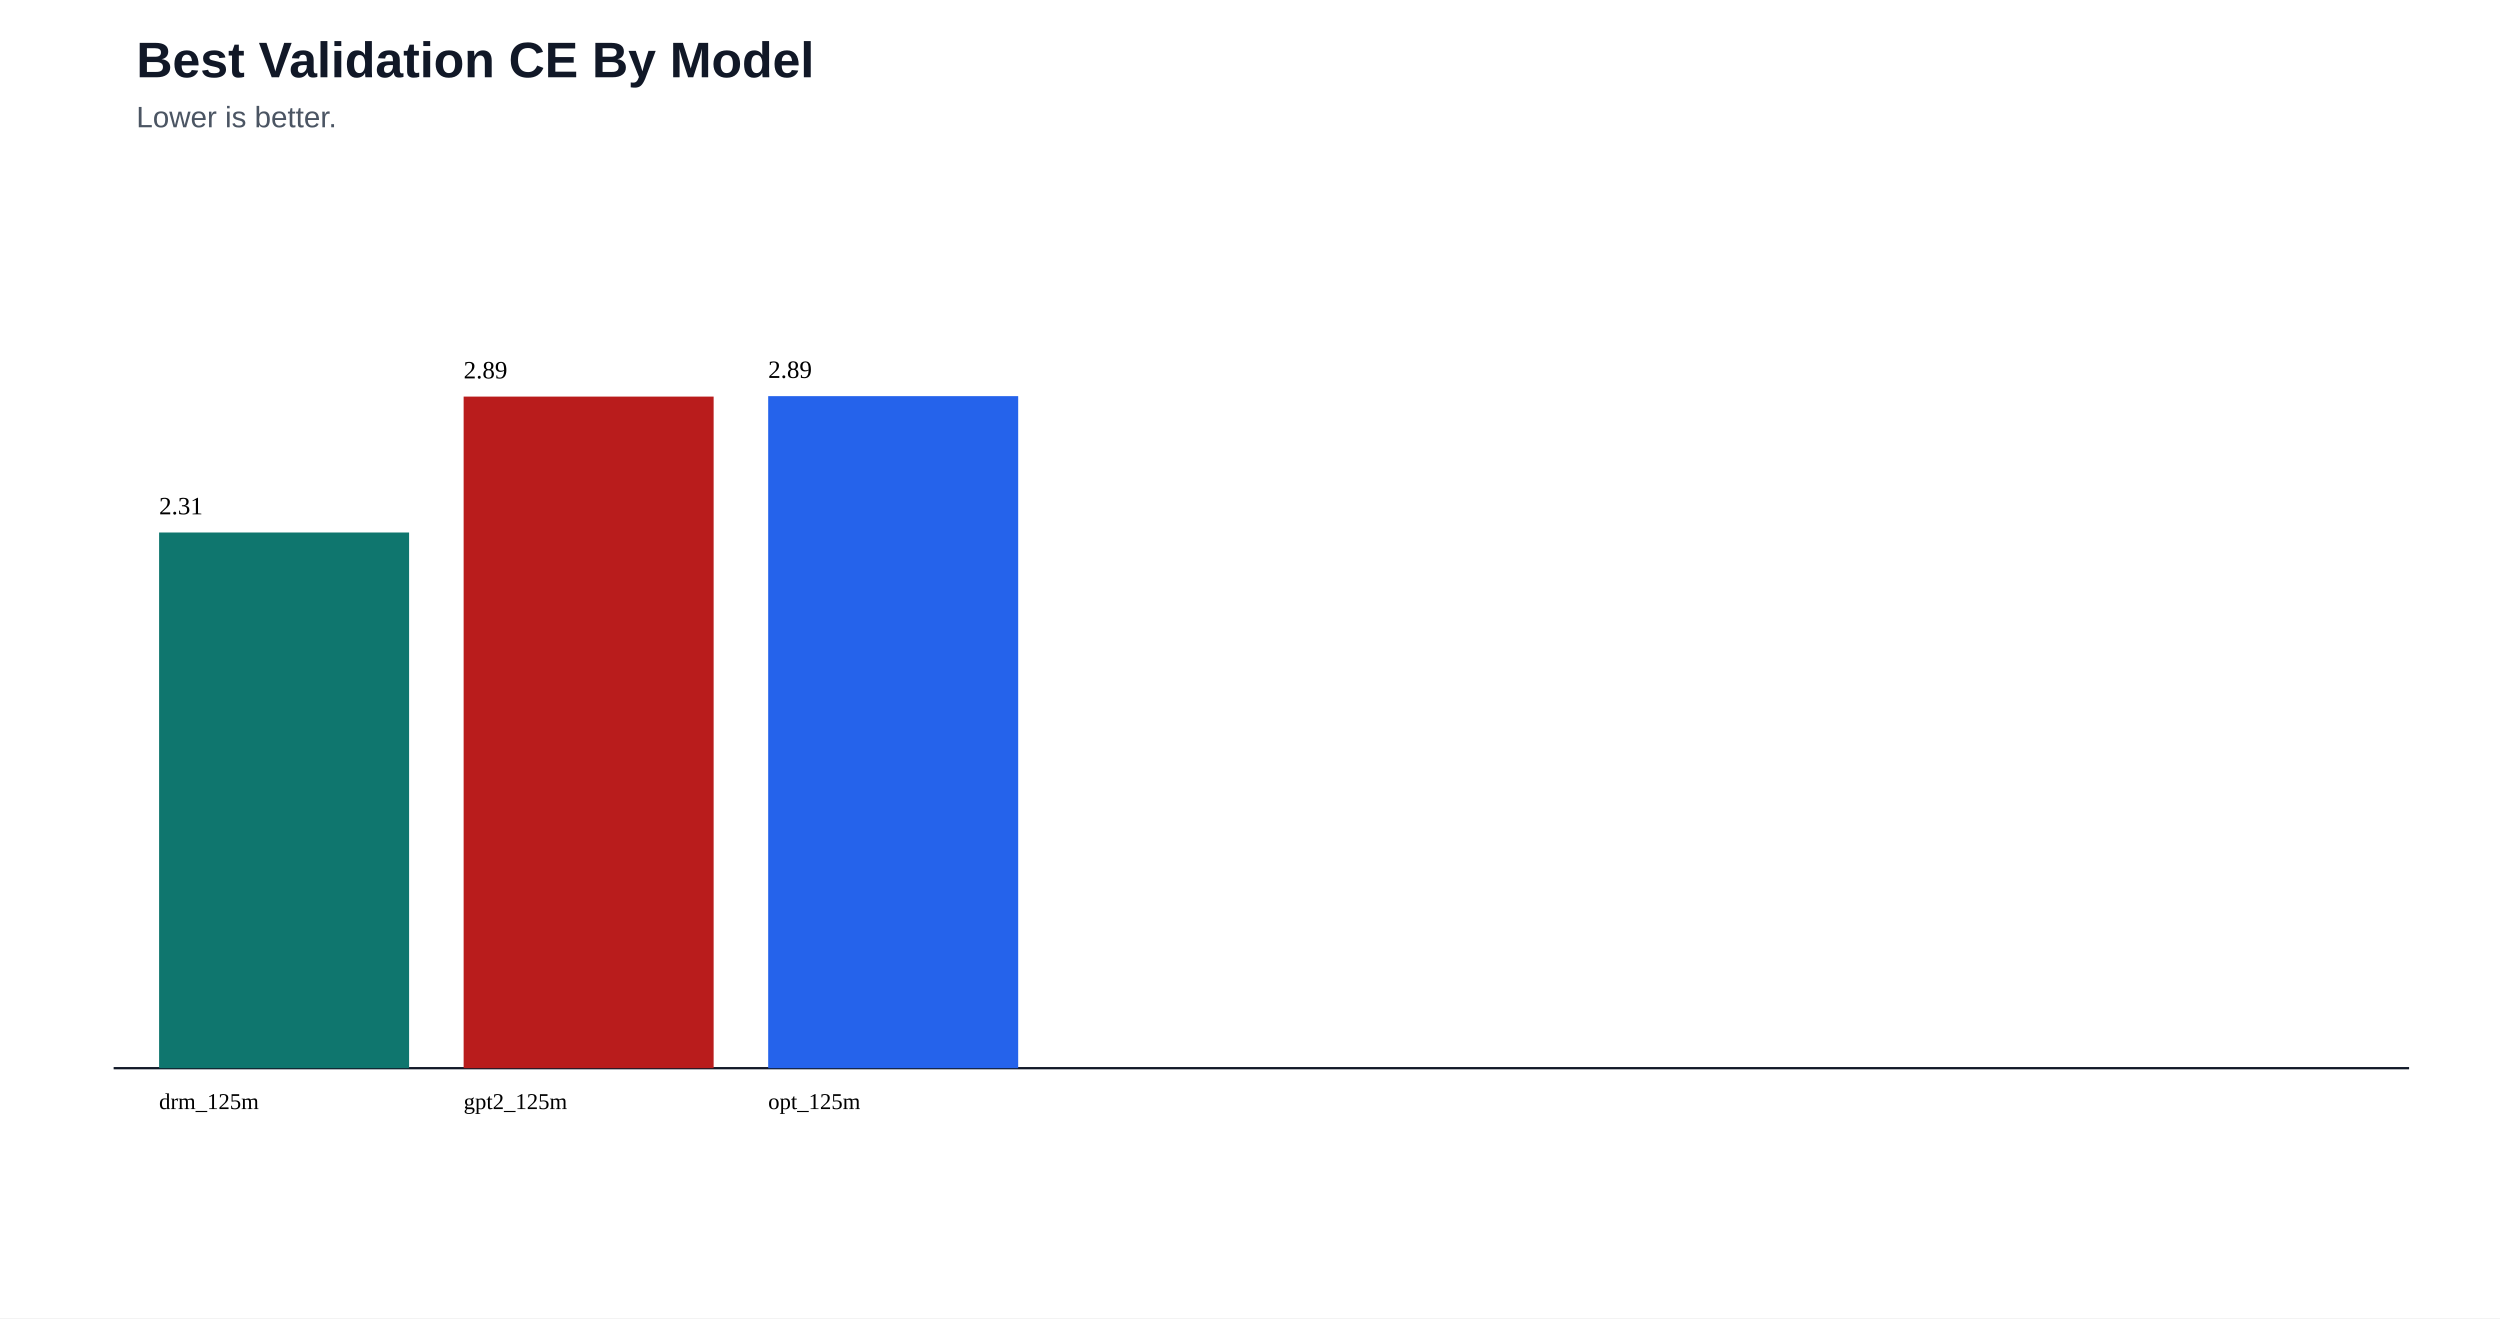
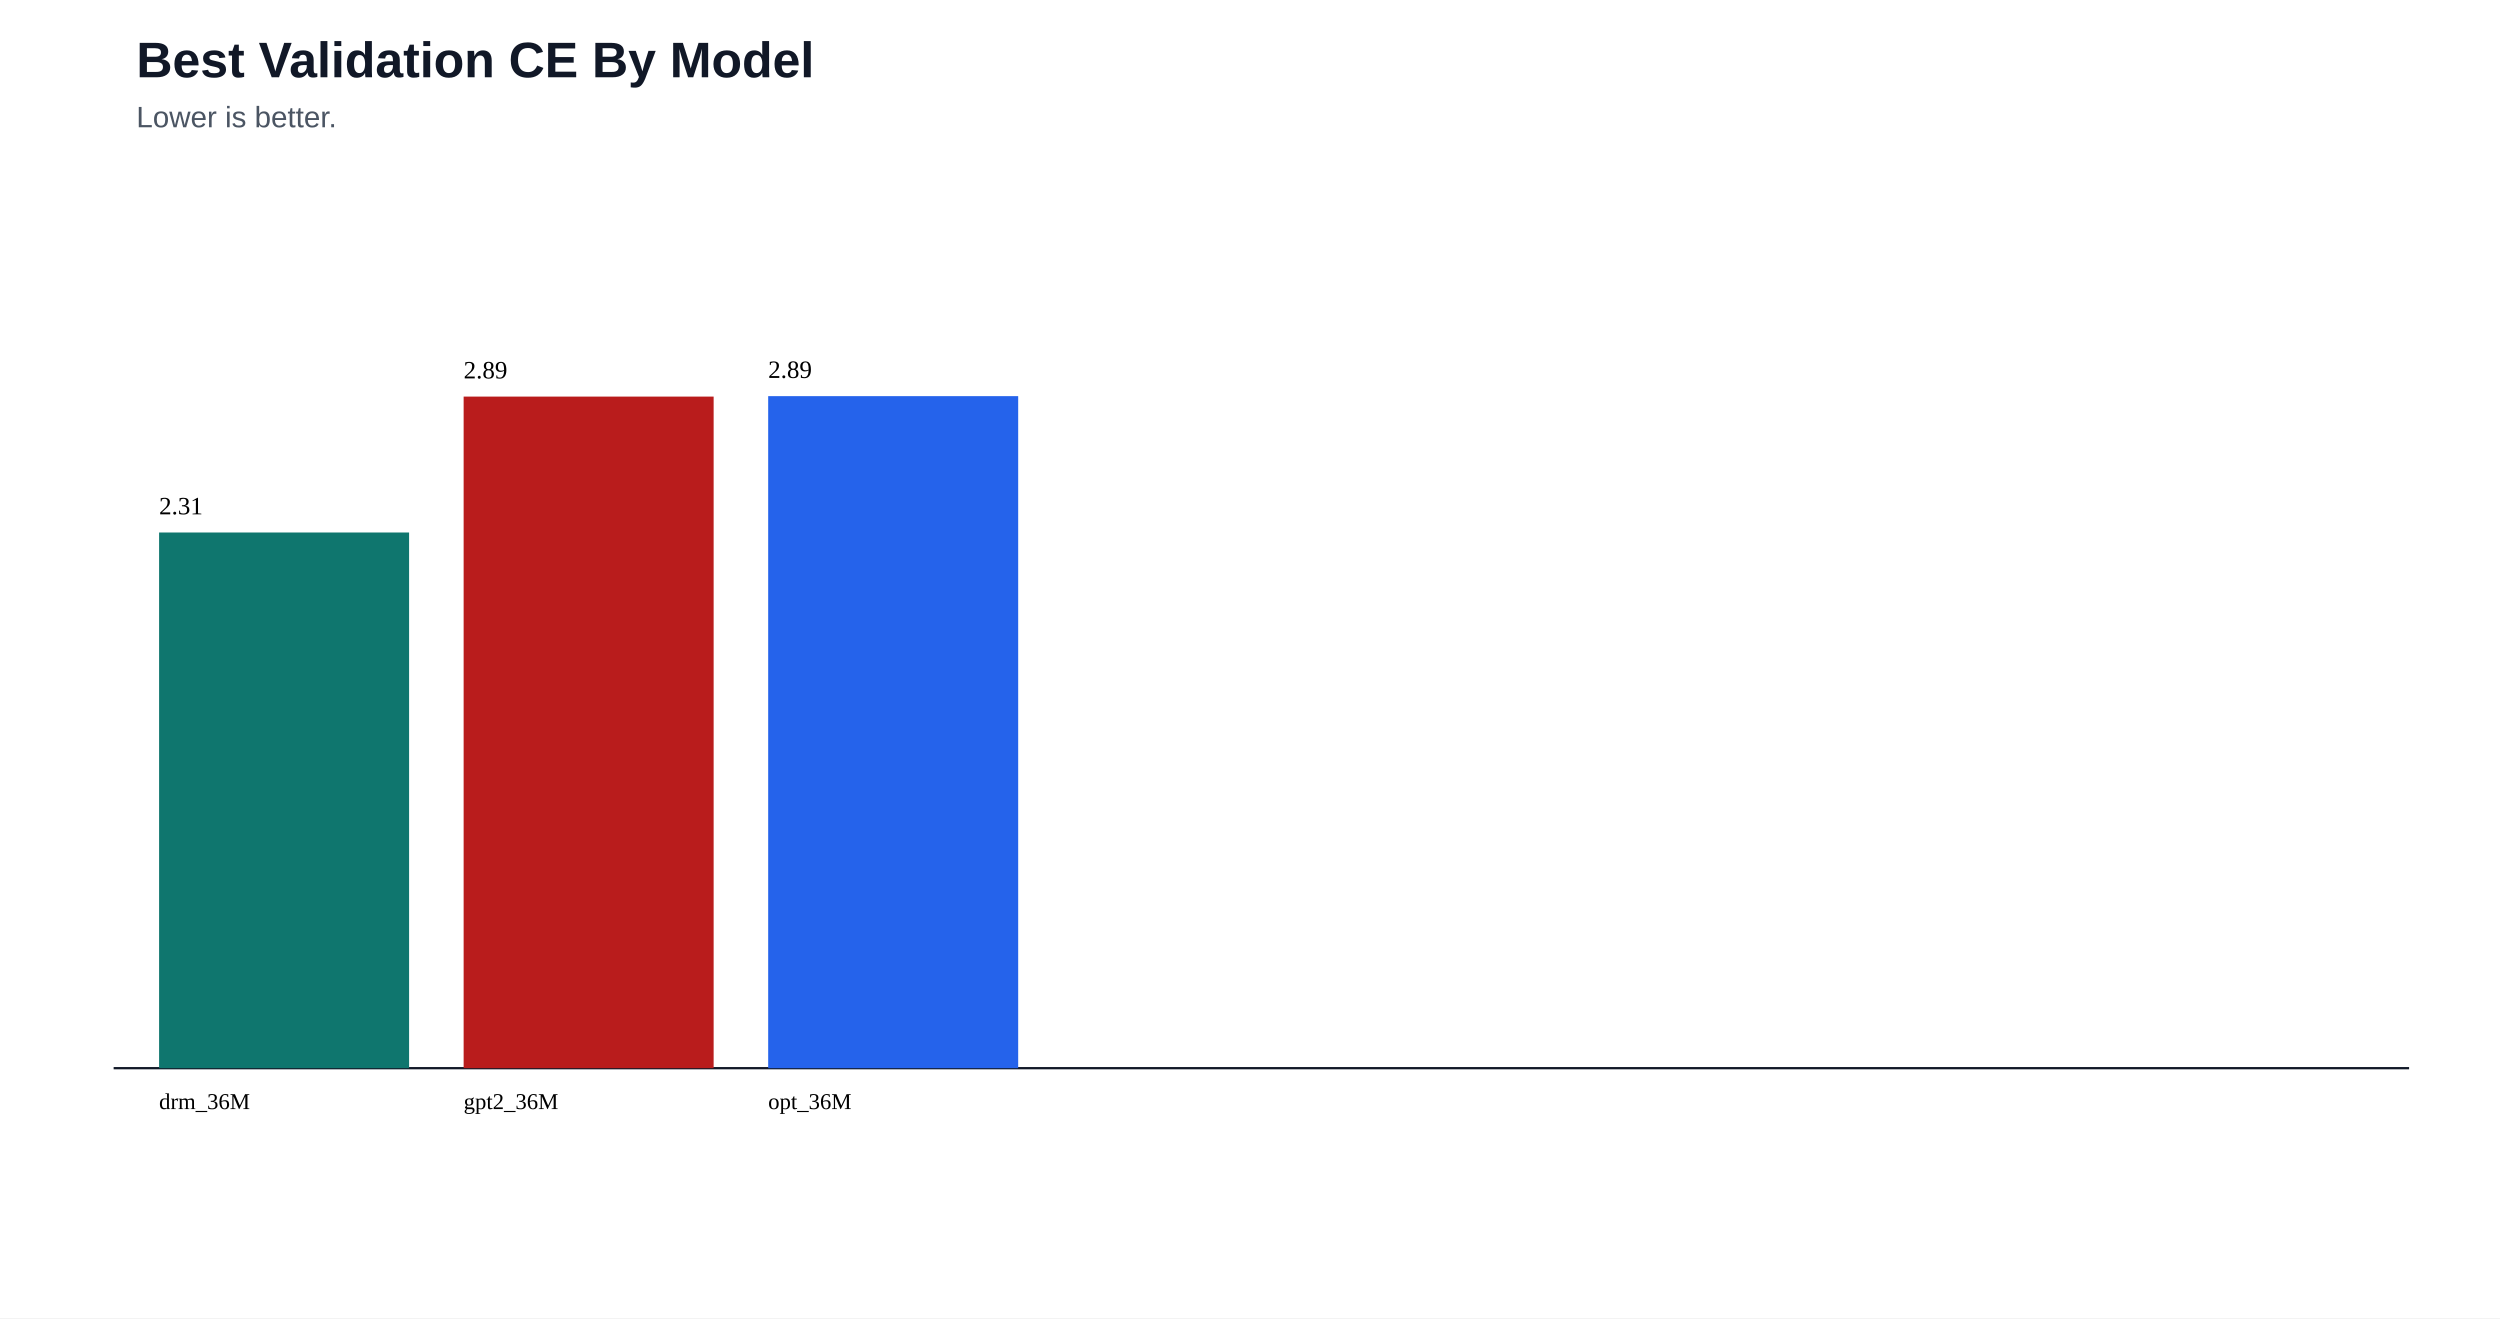
<svg xmlns="http://www.w3.org/2000/svg" width="1100" height="580" viewBox="0 0 1100 580">
  <rect width="100%" height="100%" fill="white" />
  <text x="60" y="34" font-size="22" font-family="Arial" font-weight="700" fill="#111827">Best Validation CE By Model</text>
  <text x="60" y="56" font-size="13" font-family="Arial" fill="#4b5563">Lower is better.</text>
  <line x1="50" y1="470" x2="1060" y2="470" stroke="#111827" />
  <rect x="70" y="234.3" width="110" height="235.7" fill="#0f766e" />
  <text x="70" y="226.3" font-size="11">2.31</text>
-   <text x="70" y="488" font-size="10">drm_125m</text>
+   <text x="70" y="488" font-size="10">drm_36M</text>
  <rect x="204" y="174.5" width="110" height="295.5" fill="#b91c1c" />
  <text x="204" y="166.5" font-size="11">2.89</text>
-   <text x="204" y="488" font-size="10">gpt2_125m</text>
+   <text x="204" y="488" font-size="10">gpt2_36M</text>
  <rect x="338" y="174.3" width="110" height="295.7" fill="#2563eb" />
  <text x="338" y="166.3" font-size="11">2.89</text>
-   <text x="338" y="488" font-size="10">opt_125m</text>
+   <text x="338" y="488" font-size="10">opt_36M</text>
</svg>
